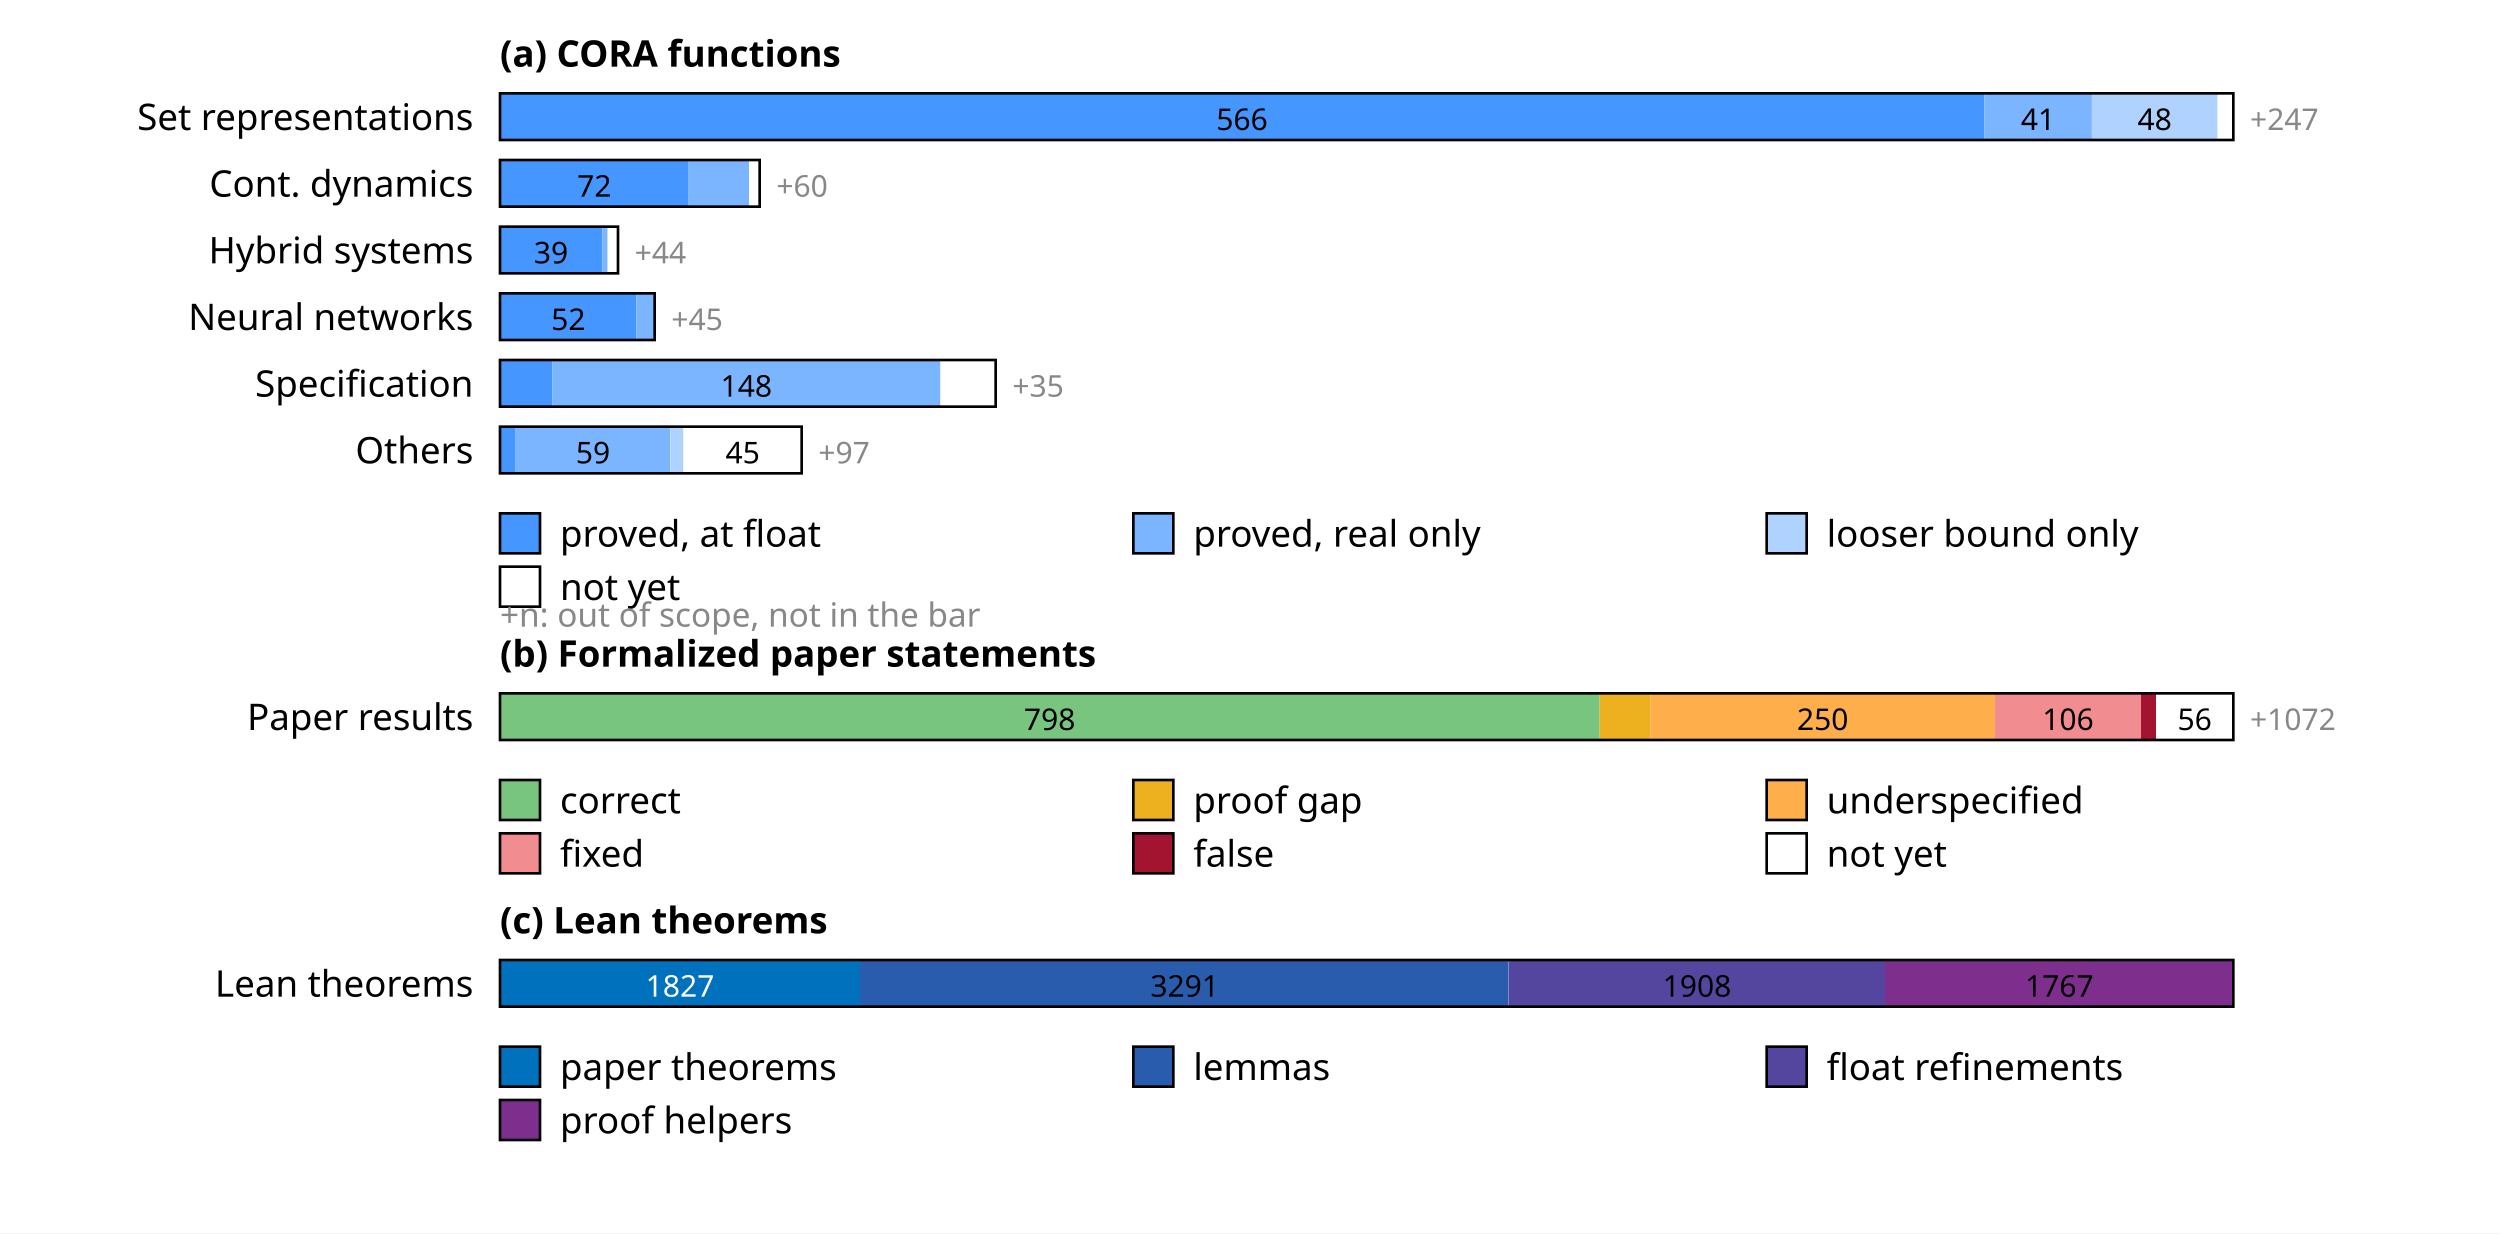
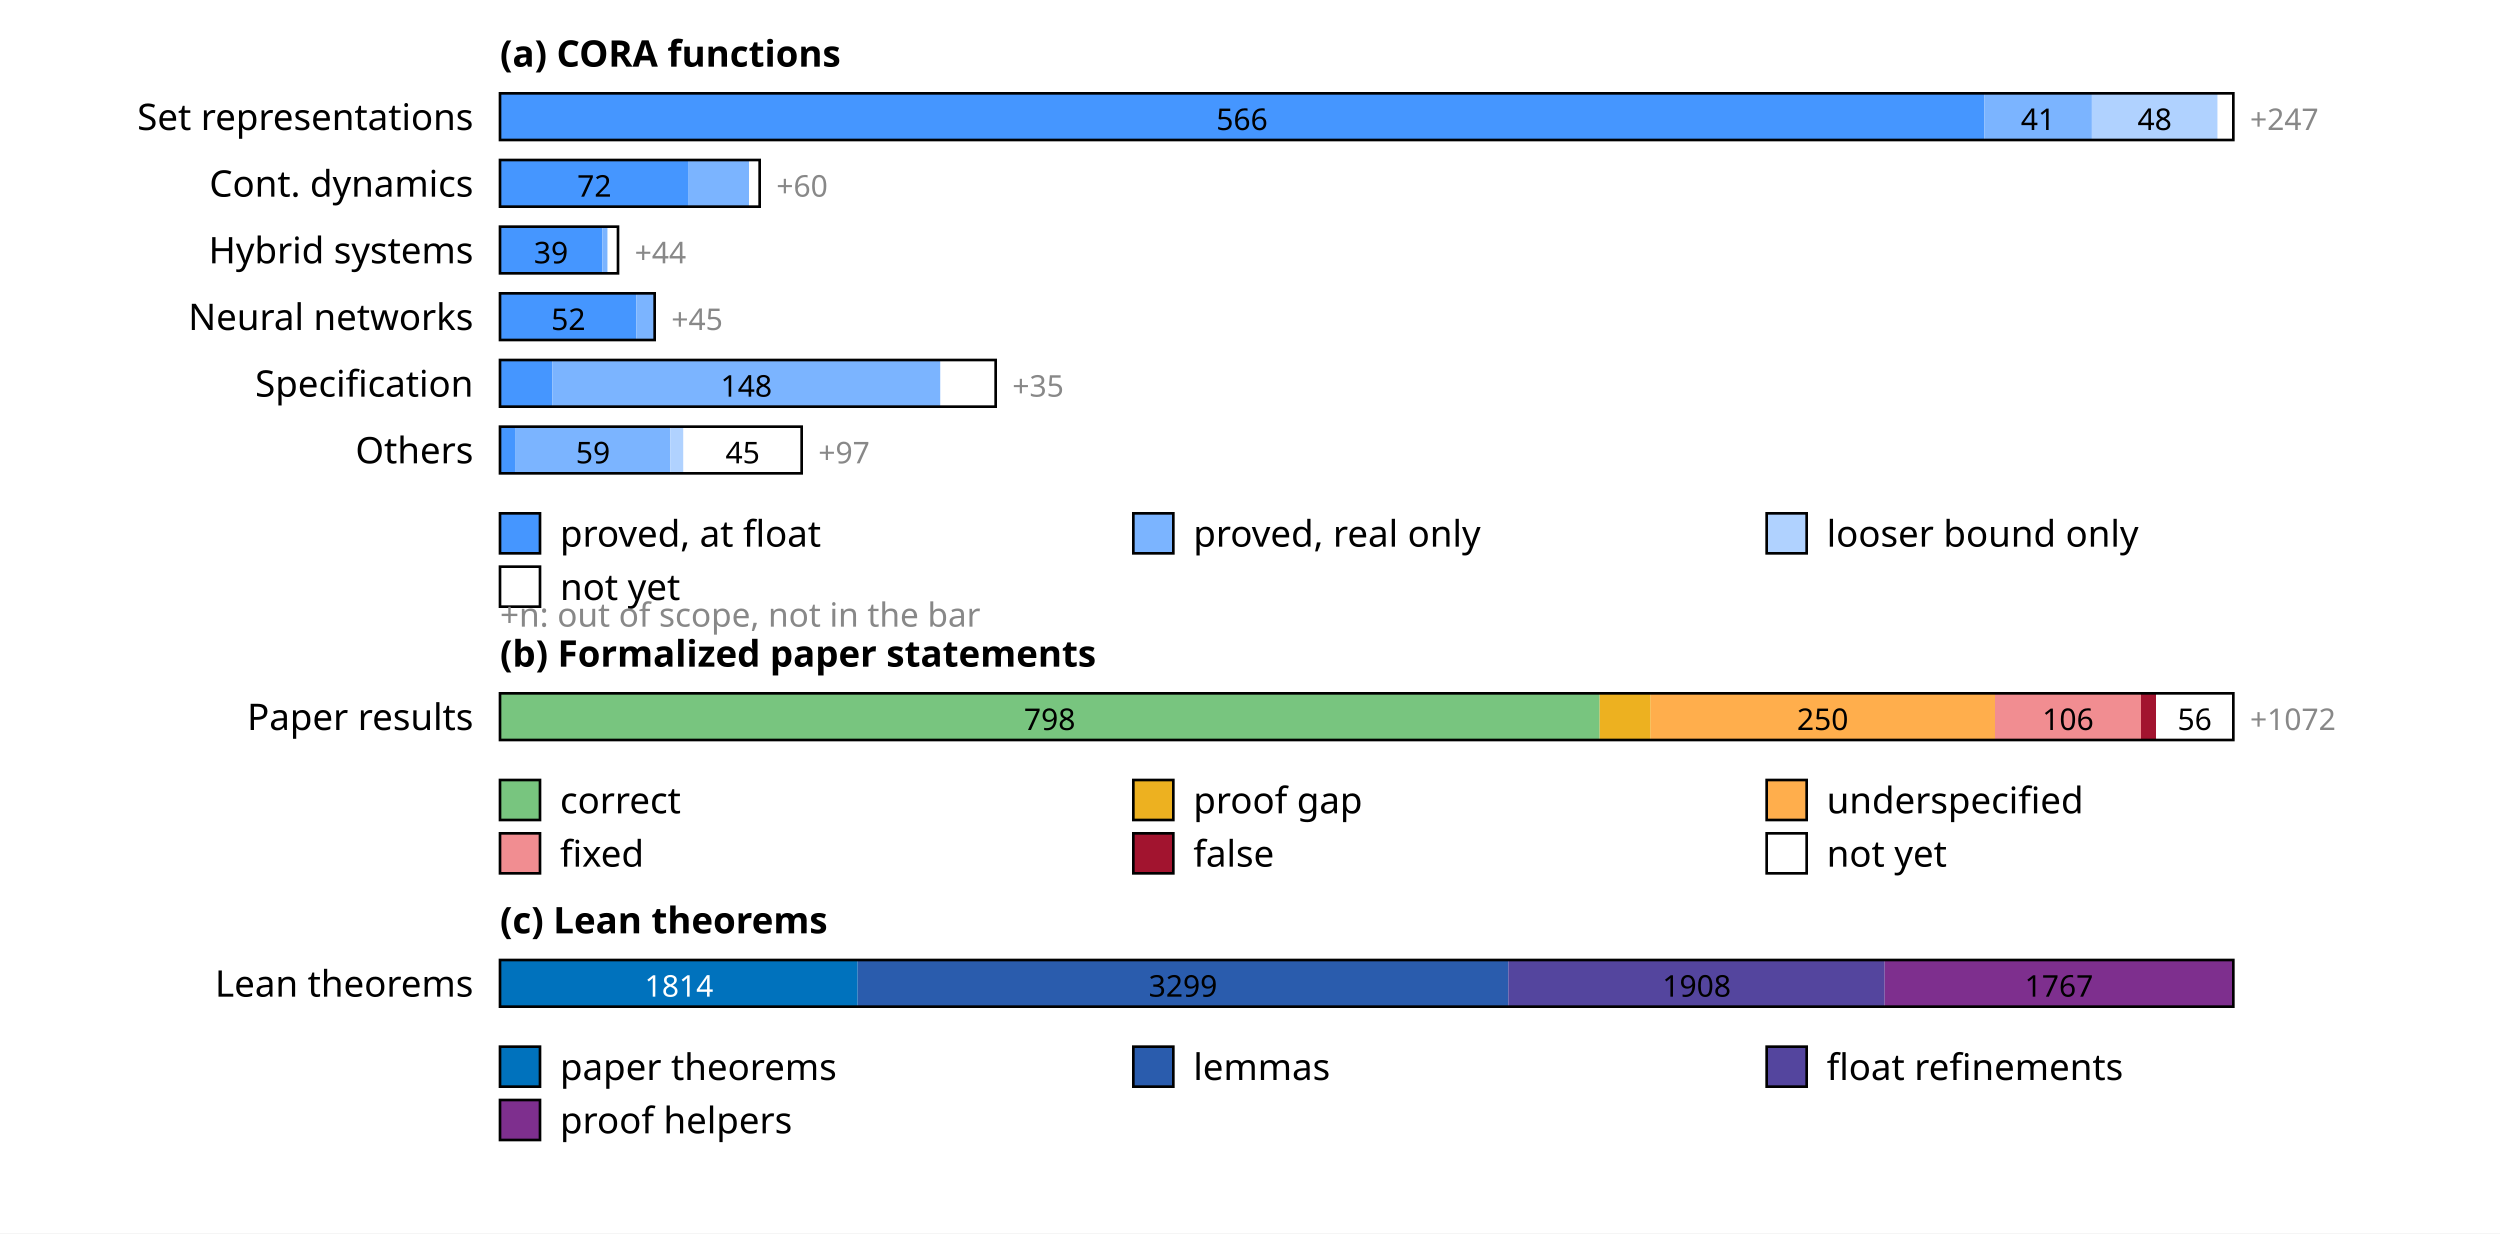
<svg xmlns="http://www.w3.org/2000/svg" width="750" height="370" font-family="sans-serif" font-size="11">
  <rect width="100%" height="100%" fill="white" />
  <text x="150" y="20" font-weight="bold">(a) CORA functions</text>
  <text x="142" y="39" text-anchor="end">Set representations</text>
  <rect x="150.0" y="28" width="445.3" height="14" fill="rgb(69,150,255)" />
  <text x="372.6" y="39" text-anchor="middle" font-size="9" fill="#000">566</text>
  <rect x="595.3" y="28" width="32.3" height="14" fill="rgb(123,180,255)" />
  <text x="611.4" y="39" text-anchor="middle" font-size="9" fill="#000">41</text>
  <rect x="627.5" y="28" width="37.8" height="14" fill="rgb(176,210,255)" />
  <text x="646.4" y="39" text-anchor="middle" font-size="9" fill="#000">48</text>
  <rect x="665.3" y="28" width="4.7" height="14" fill="rgb(255,255,255)" />
  <rect x="150" y="28" width="520.0" height="14" fill="none" stroke="#000" stroke-width="0.8" />
  <text x="675.0" y="39" font-size="9" fill="#888">+247</text>
  <text x="142" y="59" text-anchor="end">Cont. dynamics</text>
  <rect x="150.0" y="48" width="56.6" height="14" fill="rgb(69,150,255)" />
  <text x="178.3" y="59" text-anchor="middle" font-size="9" fill="#000">72</text>
  <rect x="206.6" y="48" width="18.1" height="14" fill="rgb(123,180,255)" />
  <rect x="224.7" y="48" width="3.1" height="14" fill="rgb(255,255,255)" />
  <rect x="150" y="48" width="77.9" height="14" fill="none" stroke="#000" stroke-width="0.8" />
  <text x="232.9" y="59" font-size="9" fill="#888">+60</text>
  <text x="142" y="79" text-anchor="end">Hybrid systems</text>
  <rect x="150.0" y="68" width="30.7" height="14" fill="rgb(69,150,255)" />
  <text x="165.3" y="79" text-anchor="middle" font-size="9" fill="#000">39</text>
  <rect x="180.7" y="68" width="1.6" height="14" fill="rgb(123,180,255)" />
  <rect x="182.3" y="68" width="3.1" height="14" fill="rgb(255,255,255)" />
  <rect x="150" y="68" width="35.4" height="14" fill="none" stroke="#000" stroke-width="0.8" />
  <text x="190.4" y="79" font-size="9" fill="#888">+44</text>
  <text x="142" y="99" text-anchor="end">Neural networks</text>
  <rect x="150.0" y="88" width="40.9" height="14" fill="rgb(69,150,255)" />
  <text x="170.5" y="99" text-anchor="middle" font-size="9" fill="#000">52</text>
  <rect x="190.9" y="88" width="5.5" height="14" fill="rgb(123,180,255)" />
  <rect x="150" y="88" width="46.4" height="14" fill="none" stroke="#000" stroke-width="0.8" />
  <text x="201.4" y="99" font-size="9" fill="#888">+45</text>
  <text x="142" y="119" text-anchor="end">Specification</text>
  <rect x="150.0" y="108" width="15.7" height="14" fill="rgb(69,150,255)" />
  <rect x="165.7" y="108" width="116.4" height="14" fill="rgb(123,180,255)" />
  <text x="223.9" y="119" text-anchor="middle" font-size="9" fill="#000">148</text>
  <rect x="282.2" y="108" width="16.5" height="14" fill="rgb(255,255,255)" />
  <rect x="150" y="108" width="148.7" height="14" fill="none" stroke="#000" stroke-width="0.8" />
  <text x="303.7" y="119" font-size="9" fill="#888">+35</text>
  <text x="142" y="139" text-anchor="end">Others</text>
  <rect x="150.0" y="128" width="4.7" height="14" fill="rgb(69,150,255)" />
  <rect x="154.7" y="128" width="46.4" height="14" fill="rgb(123,180,255)" />
  <text x="177.9" y="139" text-anchor="middle" font-size="9" fill="#000">59</text>
  <rect x="201.1" y="128" width="3.9" height="14" fill="rgb(176,210,255)" />
  <rect x="205.1" y="128" width="35.4" height="14" fill="rgb(255,255,255)" />
  <text x="222.8" y="139" text-anchor="middle" font-size="9" fill="#000">45</text>
  <rect x="150" y="128" width="90.5" height="14" fill="none" stroke="#000" stroke-width="0.8" />
  <text x="245.5" y="139" font-size="9" fill="#888">+97</text>
  <rect x="150" y="154" width="12" height="12" fill="rgb(69,150,255)" stroke="#000" stroke-width="0.8" />
  <text x="168" y="164">proved, at float</text>
  <rect x="340" y="154" width="12" height="12" fill="rgb(123,180,255)" stroke="#000" stroke-width="0.8" />
  <text x="358" y="164">proved, real only</text>
  <rect x="530" y="154" width="12" height="12" fill="rgb(176,210,255)" stroke="#000" stroke-width="0.8" />
  <text x="548" y="164">looser bound only</text>
  <rect x="150" y="170" width="12" height="12" fill="rgb(255,255,255)" stroke="#000" stroke-width="0.8" />
  <text x="168" y="180">not yet</text>
  <text x="150" y="188" font-size="10" fill="#888">+n: out of scope, not in the bar</text>
  <text x="150" y="200" font-weight="bold">(b) Formalized paper statements</text>
  <text x="142" y="219" text-anchor="end">Paper results</text>
  <rect x="150.0" y="208" width="329.9" height="14" fill="rgb(120,197,127)" />
  <text x="314.9" y="219" text-anchor="middle" font-size="9" fill="#000">798</text>
  <rect x="479.9" y="208" width="15.3" height="14" fill="rgb(237,177,32)" />
  <rect x="495.2" y="208" width="103.3" height="14" fill="rgb(255,174,76)" />
  <text x="546.8" y="219" text-anchor="middle" font-size="9" fill="#000">250</text>
  <rect x="598.5" y="208" width="43.8" height="14" fill="rgb(241,141,145)" />
  <text x="620.4" y="219" text-anchor="middle" font-size="9" fill="#000">106</text>
  <rect x="642.3" y="208" width="4.5" height="14" fill="rgb(162,20,47)" />
  <rect x="646.9" y="208" width="23.1" height="14" fill="rgb(255,255,255)" />
  <text x="658.4" y="219" text-anchor="middle" font-size="9" fill="#000">56</text>
  <rect x="150" y="208" width="520.0" height="14" fill="none" stroke="#000" stroke-width="0.8" />
  <text x="675.0" y="219" font-size="9" fill="#888">+1072</text>
  <rect x="150" y="234" width="12" height="12" fill="rgb(120,197,127)" stroke="#000" stroke-width="0.8" />
  <text x="168" y="244">correct</text>
  <rect x="340" y="234" width="12" height="12" fill="rgb(237,177,32)" stroke="#000" stroke-width="0.8" />
  <text x="358" y="244">proof gap</text>
  <rect x="530" y="234" width="12" height="12" fill="rgb(255,174,76)" stroke="#000" stroke-width="0.8" />
  <text x="548" y="244">underspecified</text>
  <rect x="150" y="250" width="12" height="12" fill="rgb(241,141,145)" stroke="#000" stroke-width="0.8" />
  <text x="168" y="260">fixed</text>
  <rect x="340" y="250" width="12" height="12" fill="rgb(162,20,47)" stroke="#000" stroke-width="0.8" />
  <text x="358" y="260">false</text>
  <rect x="530" y="250" width="12" height="12" fill="rgb(255,255,255)" stroke="#000" stroke-width="0.8" />
  <text x="548" y="260">not yet</text>
  <text x="150" y="280" font-weight="bold">(c) Lean theorems</text>
  <text x="142" y="299" text-anchor="end">Lean theorems</text>
-   <rect x="150.0" y="288" width="108.0" height="14" fill="rgb(0,114,189)" />
-   <text x="204.0" y="299" text-anchor="middle" font-size="9" fill="#fff">1827</text>
-   <rect x="258.0" y="288" width="194.6" height="14" fill="rgb(42,92,173)" />
-   <text x="355.4" y="299" text-anchor="middle" font-size="9" fill="#000">3291</text>
-   <rect x="452.7" y="288" width="112.8" height="14" fill="rgb(84,69,158)" />
-   <text x="509.1" y="299" text-anchor="middle" font-size="9" fill="#000">1908</text>
-   <rect x="565.5" y="288" width="104.5" height="14" fill="rgb(126,47,142)" />
-   <text x="617.8" y="299" text-anchor="middle" font-size="9" fill="#000">1767</text>
+   <rect x="150.0" y="288" width="107.3" height="14" fill="rgb(0,114,189)" />
+   <text x="203.7" y="299" text-anchor="middle" font-size="9" fill="#fff">1814</text>
+   <rect x="257.3" y="288" width="195.2" height="14" fill="rgb(42,92,173)" />
+   <text x="354.9" y="299" text-anchor="middle" font-size="9" fill="#000">3299</text>
+   <rect x="452.5" y="288" width="112.9" height="14" fill="rgb(84,69,158)" />
+   <text x="509.0" y="299" text-anchor="middle" font-size="9" fill="#000">1908</text>
+   <rect x="565.4" y="288" width="104.6" height="14" fill="rgb(126,47,142)" />
+   <text x="617.7" y="299" text-anchor="middle" font-size="9" fill="#000">1767</text>
  <rect x="150" y="288" width="520.0" height="14" fill="none" stroke="#000" stroke-width="0.8" />
  <rect x="150" y="314" width="12" height="12" fill="rgb(0,114,189)" stroke="#000" stroke-width="0.8" />
  <text x="168" y="324">paper theorems</text>
  <rect x="340" y="314" width="12" height="12" fill="rgb(42,92,173)" stroke="#000" stroke-width="0.8" />
  <text x="358" y="324">lemmas</text>
  <rect x="530" y="314" width="12" height="12" fill="rgb(84,69,158)" stroke="#000" stroke-width="0.8" />
  <text x="548" y="324">float refinements</text>
  <rect x="150" y="330" width="12" height="12" fill="rgb(126,47,142)" stroke="#000" stroke-width="0.8" />
  <text x="168" y="340">proof helpers</text>
</svg>
